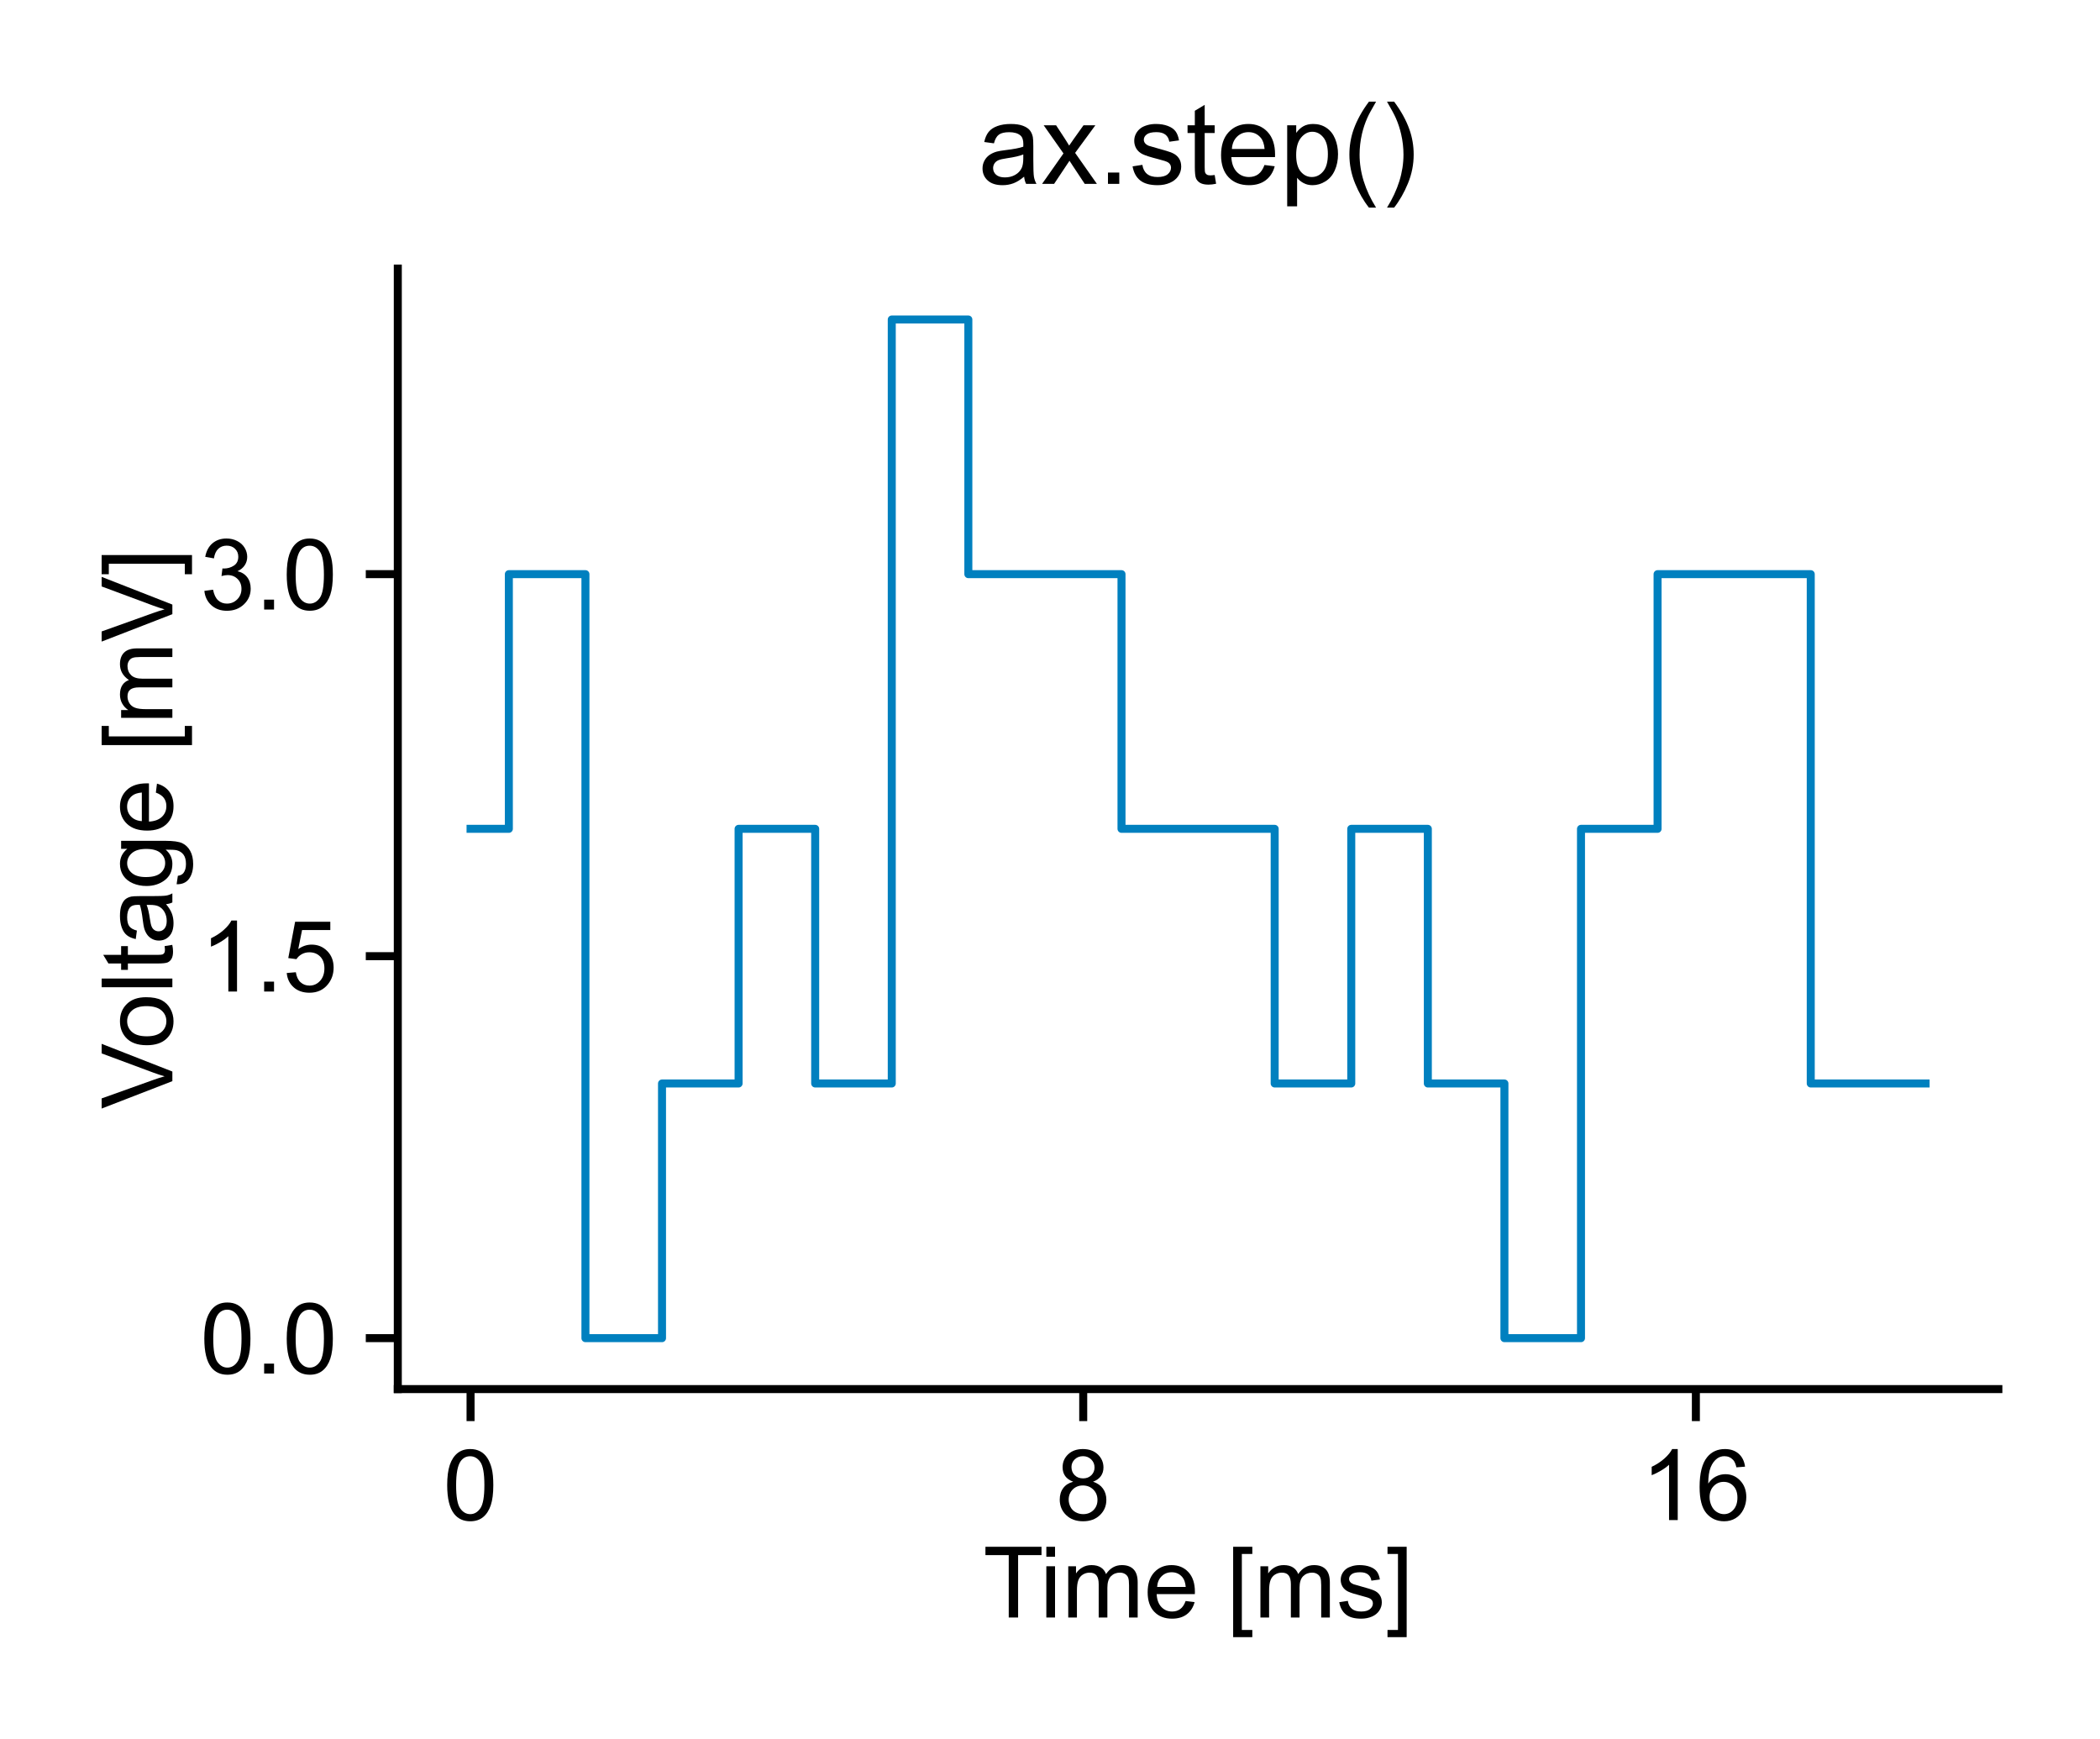
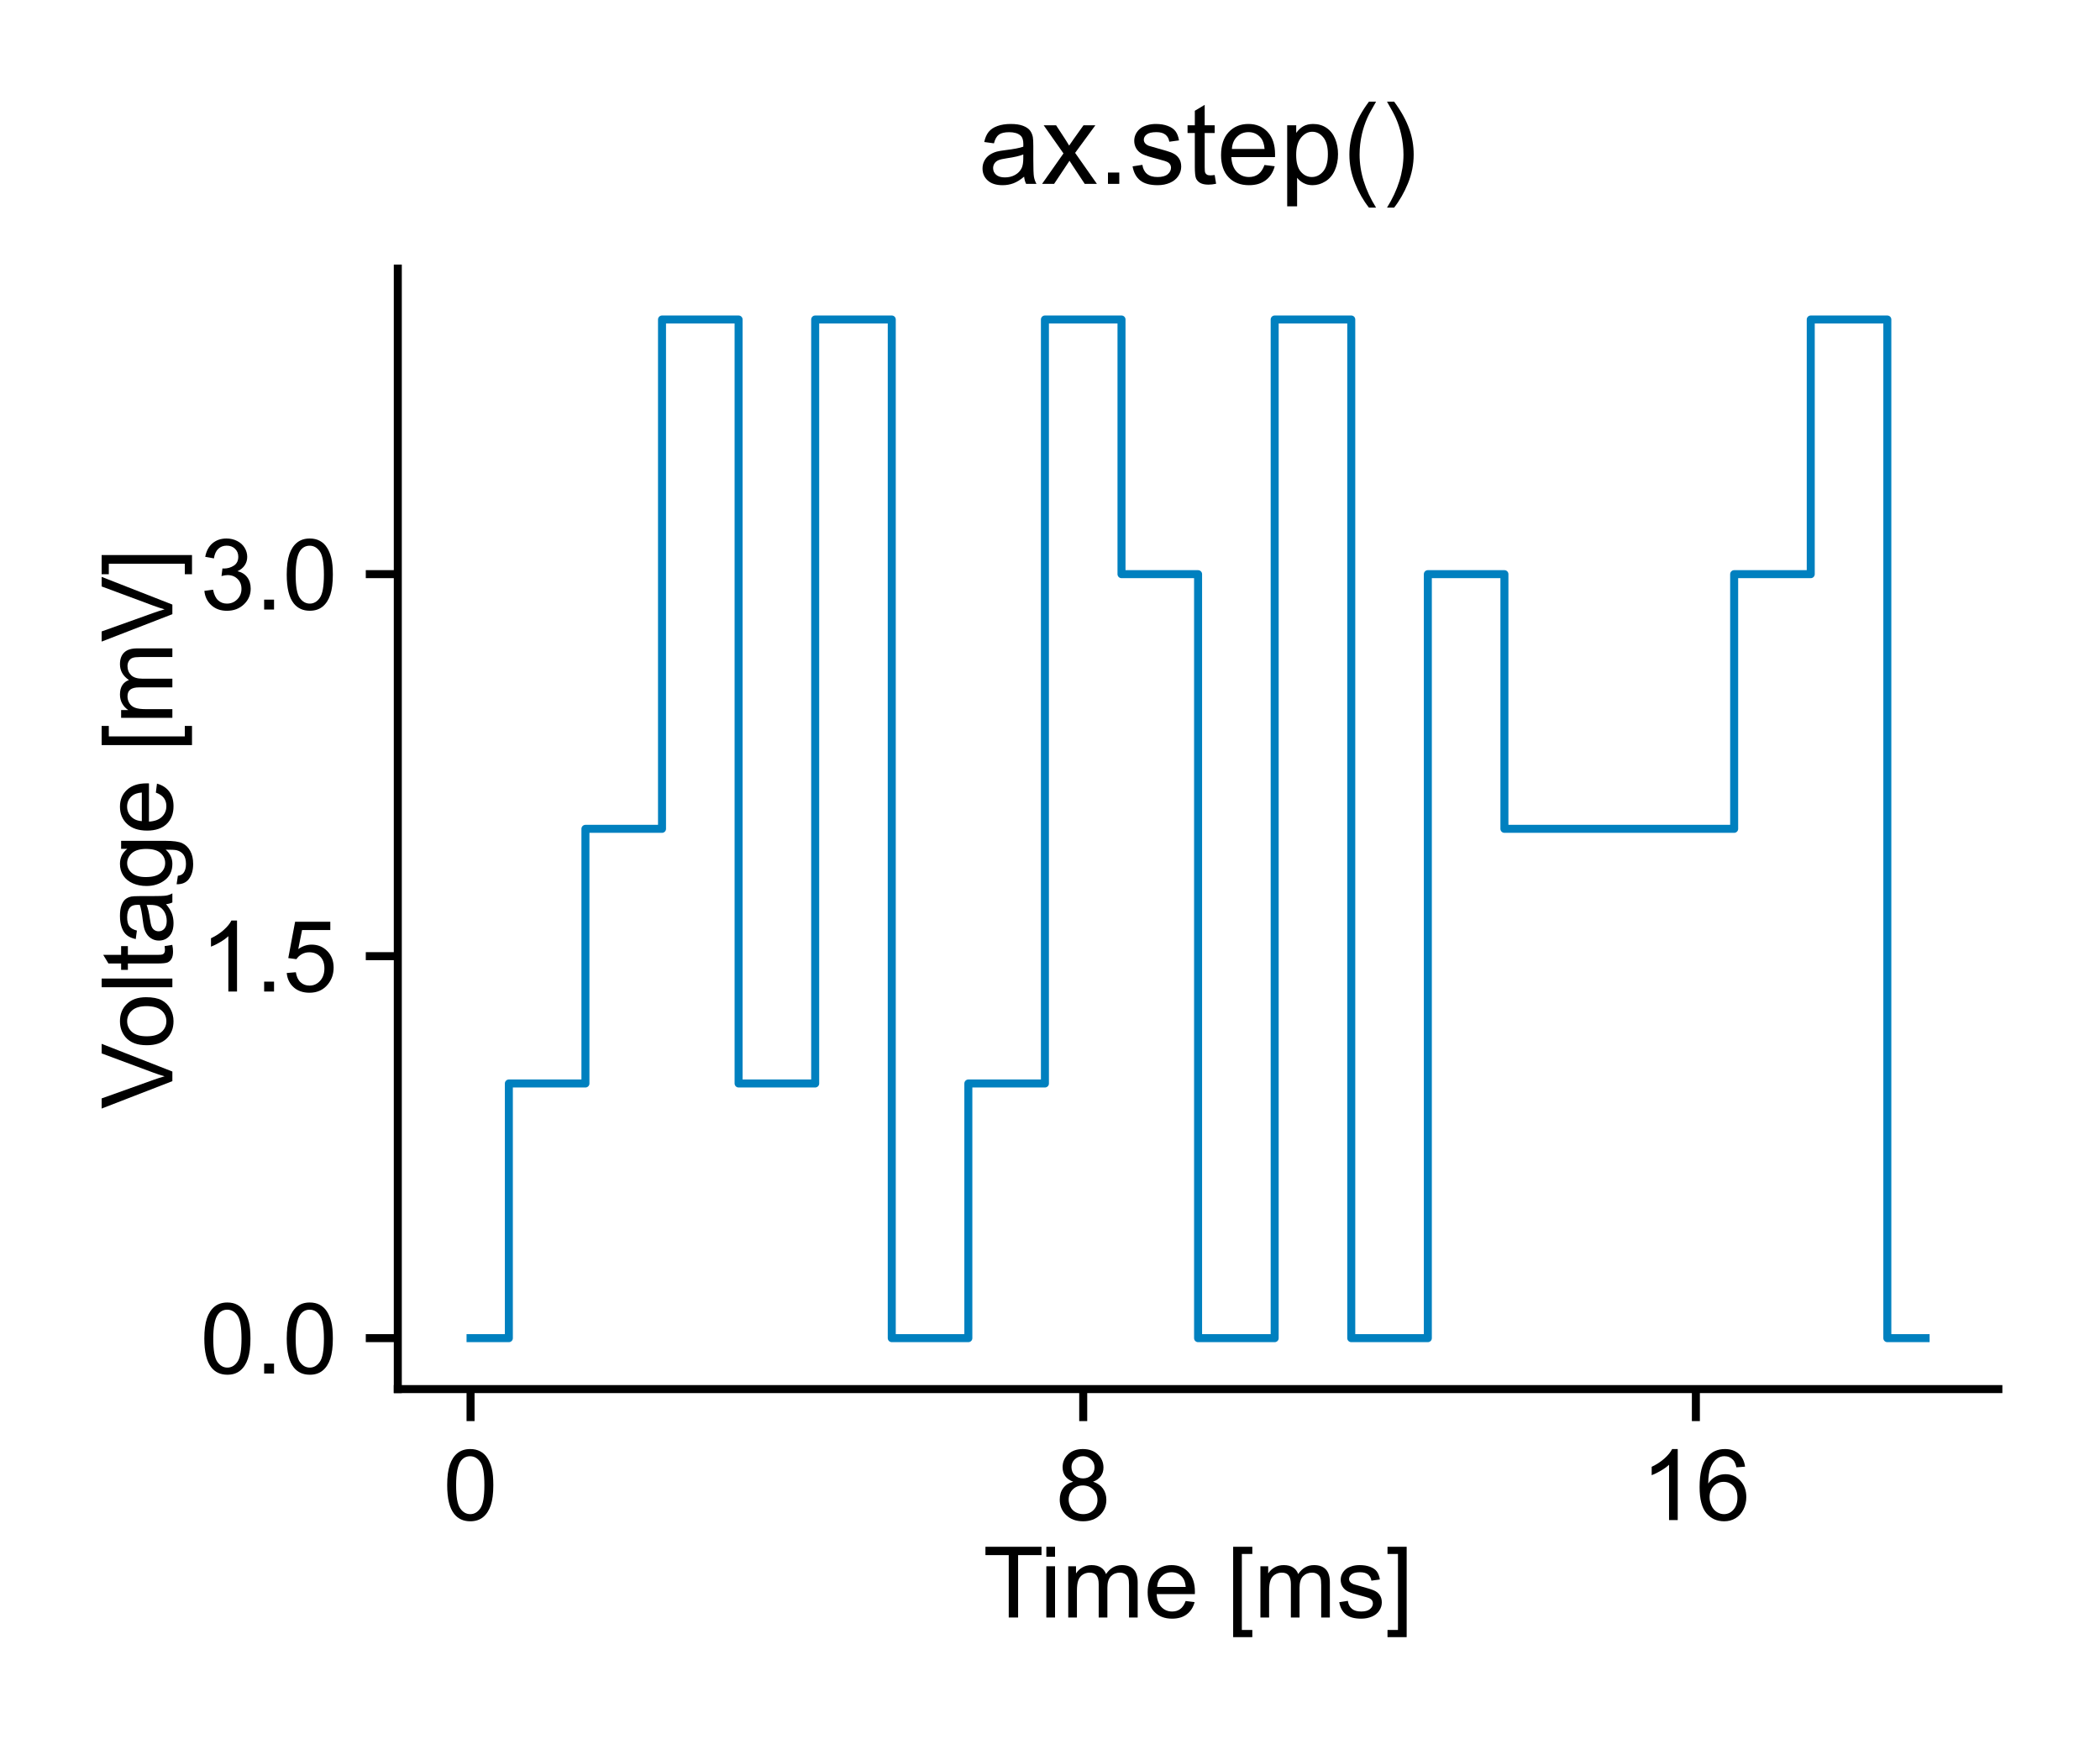
<svg xmlns="http://www.w3.org/2000/svg" xmlns:xlink="http://www.w3.org/1999/xlink" width="148.767pt" height="123.165pt" viewBox="0 0 148.767 123.165" version="1.1">
  <defs>
    <style type="text/css">*{stroke-linejoin: round; stroke-linecap: butt}</style>
  </defs>
  <g id="figure_1">
    <g id="patch_1">
      <path d="M 0 123.165  L 148.767 123.165  L 148.767 0  L 0 0  L 0 123.165  z " style="fill: none; opacity: 0" />
    </g>
    <g id="axes_1">
      <g id="patch_2">
        <path d="M 28.181 98.394  L 141.567 98.394  L 141.567 19.024  L 28.181 19.024  L 28.181 98.394  z " style="fill: none; opacity: 0" />
      </g>
      <g id="line2d_1">
-         <path d="M 33.335 58.709  L 36.048 58.709  L 36.048 40.67  L 41.473 40.67  L 41.473 94.786  L 46.898 94.786  L 46.898 76.747  L 52.323 76.747  L 52.323 58.709  L 57.749 58.709  L 57.749 76.747  L 63.174 76.747  L 63.174 22.631  L 68.599 22.631  L 68.599 40.67  L 74.024 40.67  L 74.024 40.67  L 79.449 40.67  L 79.449 58.709  L 84.874 58.709  L 84.874 58.709  L 90.3 58.709  L 90.3 76.747  L 95.725 76.747  L 95.725 58.709  L 101.15 58.709  L 101.15 76.747  L 106.575 76.747  L 106.575 94.786  L 112 94.786  L 112 58.709  L 117.425 58.709  L 117.425 40.67  L 122.85 40.67  L 122.85 40.67  L 128.276 40.67  L 128.276 76.747  L 133.701 76.747  L 133.701 76.747  L 136.413 76.747  " clip-path="url(#p93c2b97bd5)" style="fill: none; stroke: #0080bf; stroke-width: 0.567; stroke-linecap: square" />
+         <path d="M 33.335 94.786  L 36.048 94.786  L 36.048 76.747  L 41.473 76.747  L 41.473 58.709  L 46.898 58.709  L 46.898 22.631  L 52.323 22.631  L 52.323 76.747  L 57.749 76.747  L 57.749 22.631  L 63.174 22.631  L 63.174 94.786  L 68.599 94.786  L 68.599 76.747  L 74.024 76.747  L 74.024 22.631  L 79.449 22.631  L 79.449 40.67  L 84.874 40.67  L 84.874 94.786  L 90.3 94.786  L 90.3 22.631  L 95.725 22.631  L 95.725 94.786  L 101.15 94.786  L 101.15 40.67  L 106.575 40.67  L 106.575 58.709  L 112 58.709  L 112 58.709  L 117.425 58.709  L 117.425 58.709  L 122.85 58.709  L 122.85 40.67  L 128.276 40.67  L 128.276 22.631  L 133.701 22.631  L 133.701 94.786  L 136.413 94.786  " clip-path="url(#pd7c1f9b22b)" style="fill: none; stroke: #0080bf; stroke-width: 0.567; stroke-linecap: square" />
      </g>
      <g id="matplotlib.axis_1">
        <g id="xtick_1">
          <g id="line2d_2">
            <defs>
-               <path id="m013a5cc8f8" d="M 0 0  L 0 2.268  " style="stroke: #000000; stroke-width: 0.567" />
-             </defs>
-             <g>
-               <use xlink:href="#m013a5cc8f8" x="33.335" y="98.394" style="stroke: #000000; stroke-width: 0.567" />
+               <path id="m672ec4b47c" d="M 0 0  L 0 2.268  " style="stroke: #000000; stroke-width: 0.567" />
+             </defs>
+             <g>
+               <use xlink:href="#m672ec4b47c" x="33.335" y="98.394" style="stroke: #000000; stroke-width: 0.567" />
            </g>
          </g>
          <g id="text_1">
            <g transform="translate(31.38904 107.672) scale(0.07 -0.07)">
              <defs>
                <path id="ArialMT-30" d="M 266 2259  Q 266 3072 433 3567  Q 600 4063 929 4331  Q 1259 4600 1759 4600  Q 2128 4600 2406 4451  Q 2684 4303 2865 4023  Q 3047 3744 3150 3342  Q 3253 2941 3253 2259  Q 3253 1453 3087 958  Q 2922 463 2592 192  Q 2263 -78 1759 -78  Q 1097 -78 719 397  Q 266 969 266 2259  z M 844 2259  Q 844 1131 1108 757  Q 1372 384 1759 384  Q 2147 384 2411 759  Q 2675 1134 2675 2259  Q 2675 3391 2411 3762  Q 2147 4134 1753 4134  Q 1366 4134 1134 3806  Q 844 3388 844 2259  z " transform="scale(0.015625)" />
              </defs>
              <use xlink:href="#ArialMT-30" />
            </g>
          </g>
        </g>
        <g id="xtick_2">
          <g id="line2d_3">
            <g>
-               <use xlink:href="#m013a5cc8f8" x="76.737" y="98.394" style="stroke: #000000; stroke-width: 0.567" />
+               <use xlink:href="#m672ec4b47c" x="76.737" y="98.394" style="stroke: #000000; stroke-width: 0.567" />
            </g>
          </g>
          <g id="text_2">
            <g transform="translate(74.79031 107.672) scale(0.07 -0.07)">
              <defs>
                <path id="ArialMT-38" d="M 1131 2484  Q 781 2613 612 2850  Q 444 3088 444 3419  Q 444 3919 803 4259  Q 1163 4600 1759 4600  Q 2359 4600 2725 4251  Q 3091 3903 3091 3403  Q 3091 3084 2923 2848  Q 2756 2613 2416 2484  Q 2838 2347 3058 2040  Q 3278 1734 3278 1309  Q 3278 722 2862 322  Q 2447 -78 1769 -78  Q 1091 -78 675 323  Q 259 725 259 1325  Q 259 1772 486 2073  Q 713 2375 1131 2484  z M 1019 3438  Q 1019 3113 1228 2906  Q 1438 2700 1772 2700  Q 2097 2700 2305 2904  Q 2513 3109 2513 3406  Q 2513 3716 2298 3927  Q 2084 4138 1766 4138  Q 1444 4138 1231 3931  Q 1019 3725 1019 3438  z M 838 1322  Q 838 1081 952 856  Q 1066 631 1291 507  Q 1516 384 1775 384  Q 2178 384 2440 643  Q 2703 903 2703 1303  Q 2703 1709 2433 1975  Q 2163 2241 1756 2241  Q 1359 2241 1098 1978  Q 838 1716 838 1322  z " transform="scale(0.015625)" />
              </defs>
              <use xlink:href="#ArialMT-38" />
            </g>
          </g>
        </g>
        <g id="xtick_3">
          <g id="line2d_4">
            <g>
-               <use xlink:href="#m013a5cc8f8" x="120.138" y="98.394" style="stroke: #000000; stroke-width: 0.567" />
+               <use xlink:href="#m672ec4b47c" x="120.138" y="98.394" style="stroke: #000000; stroke-width: 0.567" />
            </g>
          </g>
          <g id="text_3">
            <g transform="translate(116.2453 107.672) scale(0.07 -0.07)">
              <defs>
                <path id="ArialMT-31" d="M 2384 0  L 1822 0  L 1822 3584  Q 1619 3391 1289 3197  Q 959 3003 697 2906  L 697 3450  Q 1169 3672 1522 3987  Q 1875 4303 2022 4600  L 2384 4600  L 2384 0  z " transform="scale(0.015625)" />
                <path id="ArialMT-36" d="M 3184 3459  L 2625 3416  Q 2550 3747 2413 3897  Q 2184 4138 1850 4138  Q 1581 4138 1378 3988  Q 1113 3794 959 3422  Q 806 3050 800 2363  Q 1003 2672 1297 2822  Q 1591 2972 1913 2972  Q 2475 2972 2870 2558  Q 3266 2144 3266 1488  Q 3266 1056 3080 686  Q 2894 316 2569 119  Q 2244 -78 1831 -78  Q 1128 -78 684 439  Q 241 956 241 2144  Q 241 3472 731 4075  Q 1159 4600 1884 4600  Q 2425 4600 2770 4297  Q 3116 3994 3184 3459  z M 888 1484  Q 888 1194 1011 928  Q 1134 663 1356 523  Q 1578 384 1822 384  Q 2178 384 2434 671  Q 2691 959 2691 1453  Q 2691 1928 2437 2201  Q 2184 2475 1800 2475  Q 1419 2475 1153 2201  Q 888 1928 888 1484  z " transform="scale(0.015625)" />
              </defs>
              <use xlink:href="#ArialMT-31" />
              <use xlink:href="#ArialMT-36" transform="translate(55.61523 0)" />
            </g>
          </g>
        </g>
        <g id="text_4">
          <g transform="translate(69.6461 114.5737) scale(0.07 -0.07)">
            <defs>
              <path id="ArialMT-54" d="M 1659 0  L 1659 4041  L 150 4041  L 150 4581  L 3781 4581  L 3781 4041  L 2266 4041  L 2266 0  L 1659 0  z " transform="scale(0.015625)" />
              <path id="ArialMT-69" d="M 425 3934  L 425 4581  L 988 4581  L 988 3934  L 425 3934  z M 425 0  L 425 3319  L 988 3319  L 988 0  L 425 0  z " transform="scale(0.015625)" />
              <path id="ArialMT-6d" d="M 422 0  L 422 3319  L 925 3319  L 925 2853  Q 1081 3097 1340 3245  Q 1600 3394 1931 3394  Q 2300 3394 2536 3241  Q 2772 3088 2869 2813  Q 3263 3394 3894 3394  Q 4388 3394 4653 3120  Q 4919 2847 4919 2278  L 4919 0  L 4359 0  L 4359 2091  Q 4359 2428 4304 2576  Q 4250 2725 4106 2815  Q 3963 2906 3769 2906  Q 3419 2906 3187 2673  Q 2956 2441 2956 1928  L 2956 0  L 2394 0  L 2394 2156  Q 2394 2531 2256 2718  Q 2119 2906 1806 2906  Q 1569 2906 1367 2781  Q 1166 2656 1075 2415  Q 984 2175 984 1722  L 984 0  L 422 0  z " transform="scale(0.015625)" />
              <path id="ArialMT-65" d="M 2694 1069  L 3275 997  Q 3138 488 2766 206  Q 2394 -75 1816 -75  Q 1088 -75 661 373  Q 234 822 234 1631  Q 234 2469 665 2931  Q 1097 3394 1784 3394  Q 2450 3394 2872 2941  Q 3294 2488 3294 1666  Q 3294 1616 3291 1516  L 816 1516  Q 847 969 1125 678  Q 1403 388 1819 388  Q 2128 388 2347 550  Q 2566 713 2694 1069  z M 847 1978  L 2700 1978  Q 2663 2397 2488 2606  Q 2219 2931 1791 2931  Q 1403 2931 1139 2672  Q 875 2413 847 1978  z " transform="scale(0.015625)" />
              <path id="ArialMT-20" transform="scale(0.015625)" />
              <path id="ArialMT-5b" d="M 434 -1272  L 434 4581  L 1675 4581  L 1675 4116  L 997 4116  L 997 -806  L 1675 -806  L 1675 -1272  L 434 -1272  z " transform="scale(0.015625)" />
              <path id="ArialMT-73" d="M 197 991  L 753 1078  Q 800 744 1014 566  Q 1228 388 1613 388  Q 2000 388 2187 545  Q 2375 703 2375 916  Q 2375 1106 2209 1216  Q 2094 1291 1634 1406  Q 1016 1563 777 1677  Q 538 1791 414 1992  Q 291 2194 291 2438  Q 291 2659 392 2848  Q 494 3038 669 3163  Q 800 3259 1026 3326  Q 1253 3394 1513 3394  Q 1903 3394 2198 3281  Q 2494 3169 2634 2976  Q 2775 2784 2828 2463  L 2278 2388  Q 2241 2644 2061 2787  Q 1881 2931 1553 2931  Q 1166 2931 1000 2803  Q 834 2675 834 2503  Q 834 2394 903 2306  Q 972 2216 1119 2156  Q 1203 2125 1616 2013  Q 2213 1853 2448 1751  Q 2684 1650 2818 1456  Q 2953 1263 2953 975  Q 2953 694 2789 445  Q 2625 197 2315 61  Q 2006 -75 1616 -75  Q 969 -75 630 194  Q 291 463 197 991  z " transform="scale(0.015625)" />
              <path id="ArialMT-5d" d="M 1363 -1272  L 122 -1272  L 122 -806  L 800 -806  L 800 4116  L 122 4116  L 122 4581  L 1363 4581  L 1363 -1272  z " transform="scale(0.015625)" />
            </defs>
            <use xlink:href="#ArialMT-54" />
            <use xlink:href="#ArialMT-69" transform="translate(57.33398 0)" />
            <use xlink:href="#ArialMT-6d" transform="translate(79.55078 0)" />
            <use xlink:href="#ArialMT-65" transform="translate(162.8516 0)" />
            <use xlink:href="#ArialMT-20" transform="translate(218.4668 0)" />
            <use xlink:href="#ArialMT-5b" transform="translate(246.25 0)" />
            <use xlink:href="#ArialMT-6d" transform="translate(274.0332 0)" />
            <use xlink:href="#ArialMT-73" transform="translate(357.334 0)" />
            <use xlink:href="#ArialMT-5d" transform="translate(407.334 0)" />
          </g>
        </g>
      </g>
      <g id="matplotlib.axis_2">
        <g id="ytick_1">
          <g id="line2d_5">
            <defs>
-               <path id="m9f66d89f68" d="M 0 0  L -2.268 0  " style="stroke: #000000; stroke-width: 0.567" />
-             </defs>
-             <g>
-               <use xlink:href="#m9f66d89f68" x="28.181" y="94.786" style="stroke: #000000; stroke-width: 0.567" />
+               <path id="md743337016" d="M 0 0  L -2.268 0  " style="stroke: #000000; stroke-width: 0.567" />
+             </defs>
+             <g>
+               <use xlink:href="#md743337016" x="28.181" y="94.786" style="stroke: #000000; stroke-width: 0.567" />
            </g>
          </g>
          <g id="text_5">
            <g transform="translate(14.18375 97.29133) scale(0.07 -0.07)">
              <defs>
                <path id="ArialMT-2e" d="M 581 0  L 581 641  L 1222 641  L 1222 0  L 581 0  z " transform="scale(0.015625)" />
              </defs>
              <use xlink:href="#ArialMT-30" />
              <use xlink:href="#ArialMT-2e" transform="translate(55.61523 0)" />
              <use xlink:href="#ArialMT-30" transform="translate(83.39844 0)" />
            </g>
          </g>
        </g>
        <g id="ytick_2">
          <g id="line2d_6">
            <g>
-               <use xlink:href="#m9f66d89f68" x="28.181" y="67.728" style="stroke: #000000; stroke-width: 0.567" />
+               <use xlink:href="#md743337016" x="28.181" y="67.728" style="stroke: #000000; stroke-width: 0.567" />
            </g>
          </g>
          <g id="text_6">
            <g transform="translate(14.18375 70.23335) scale(0.07 -0.07)">
              <defs>
                <path id="ArialMT-35" d="M 266 1200  L 856 1250  Q 922 819 1161 601  Q 1400 384 1738 384  Q 2144 384 2425 690  Q 2706 997 2706 1503  Q 2706 1984 2436 2262  Q 2166 2541 1728 2541  Q 1456 2541 1237 2417  Q 1019 2294 894 2097  L 366 2166  L 809 4519  L 3088 4519  L 3088 3981  L 1259 3981  L 1013 2750  Q 1425 3038 1878 3038  Q 2478 3038 2890 2622  Q 3303 2206 3303 1553  Q 3303 931 2941 478  Q 2500 -78 1738 -78  Q 1113 -78 717 272  Q 322 622 266 1200  z " transform="scale(0.015625)" />
              </defs>
              <use xlink:href="#ArialMT-31" />
              <use xlink:href="#ArialMT-2e" transform="translate(55.61523 0)" />
              <use xlink:href="#ArialMT-35" transform="translate(83.39844 0)" />
            </g>
          </g>
        </g>
        <g id="ytick_3">
          <g id="line2d_7">
            <g>
-               <use xlink:href="#m9f66d89f68" x="28.181" y="40.67" style="stroke: #000000; stroke-width: 0.567" />
+               <use xlink:href="#md743337016" x="28.181" y="40.67" style="stroke: #000000; stroke-width: 0.567" />
            </g>
          </g>
          <g id="text_7">
            <g transform="translate(14.18375 43.17537) scale(0.07 -0.07)">
              <defs>
                <path id="ArialMT-33" d="M 269 1209  L 831 1284  Q 928 806 1161 595  Q 1394 384 1728 384  Q 2125 384 2398 659  Q 2672 934 2672 1341  Q 2672 1728 2419 1979  Q 2166 2231 1775 2231  Q 1616 2231 1378 2169  L 1441 2663  Q 1497 2656 1531 2656  Q 1891 2656 2178 2843  Q 2466 3031 2466 3422  Q 2466 3731 2256 3934  Q 2047 4138 1716 4138  Q 1388 4138 1169 3931  Q 950 3725 888 3313  L 325 3413  Q 428 3978 793 4289  Q 1159 4600 1703 4600  Q 2078 4600 2393 4439  Q 2709 4278 2876 4000  Q 3044 3722 3044 3409  Q 3044 3113 2884 2869  Q 2725 2625 2413 2481  Q 2819 2388 3044 2092  Q 3269 1797 3269 1353  Q 3269 753 2831 336  Q 2394 -81 1725 -81  Q 1122 -81 723 278  Q 325 638 269 1209  z " transform="scale(0.015625)" />
              </defs>
              <use xlink:href="#ArialMT-33" />
              <use xlink:href="#ArialMT-2e" transform="translate(55.61523 0)" />
              <use xlink:href="#ArialMT-30" transform="translate(83.39844 0)" />
            </g>
          </g>
        </g>
        <g id="text_8">
          <g transform="translate(12.21047 78.55324) rotate(-90) scale(0.07 -0.07)">
            <defs>
              <path id="ArialMT-56" d="M 1803 0  L 28 4581  L 684 4581  L 1875 1253  Q 2019 853 2116 503  Q 2222 878 2363 1253  L 3600 4581  L 4219 4581  L 2425 0  L 1803 0  z " transform="scale(0.015625)" />
              <path id="ArialMT-6f" d="M 213 1659  Q 213 2581 725 3025  Q 1153 3394 1769 3394  Q 2453 3394 2887 2945  Q 3322 2497 3322 1706  Q 3322 1066 3130 698  Q 2938 331 2570 128  Q 2203 -75 1769 -75  Q 1072 -75 642 372  Q 213 819 213 1659  z M 791 1659  Q 791 1022 1069 705  Q 1347 388 1769 388  Q 2188 388 2466 706  Q 2744 1025 2744 1678  Q 2744 2294 2464 2611  Q 2184 2928 1769 2928  Q 1347 2928 1069 2612  Q 791 2297 791 1659  z " transform="scale(0.015625)" />
              <path id="ArialMT-6c" d="M 409 0  L 409 4581  L 972 4581  L 972 0  L 409 0  z " transform="scale(0.015625)" />
              <path id="ArialMT-74" d="M 1650 503  L 1731 6  Q 1494 -44 1306 -44  Q 1000 -44 831 53  Q 663 150 594 308  Q 525 466 525 972  L 525 2881  L 113 2881  L 113 3319  L 525 3319  L 525 4141  L 1084 4478  L 1084 3319  L 1650 3319  L 1650 2881  L 1084 2881  L 1084 941  Q 1084 700 1114 631  Q 1144 563 1211 522  Q 1278 481 1403 481  Q 1497 481 1650 503  z " transform="scale(0.015625)" />
              <path id="ArialMT-61" d="M 2588 409  Q 2275 144 1986 34  Q 1697 -75 1366 -75  Q 819 -75 525 192  Q 231 459 231 875  Q 231 1119 342 1320  Q 453 1522 633 1644  Q 813 1766 1038 1828  Q 1203 1872 1538 1913  Q 2219 1994 2541 2106  Q 2544 2222 2544 2253  Q 2544 2597 2384 2738  Q 2169 2928 1744 2928  Q 1347 2928 1158 2789  Q 969 2650 878 2297  L 328 2372  Q 403 2725 575 2942  Q 747 3159 1072 3276  Q 1397 3394 1825 3394  Q 2250 3394 2515 3294  Q 2781 3194 2906 3042  Q 3031 2891 3081 2659  Q 3109 2516 3109 2141  L 3109 1391  Q 3109 606 3145 398  Q 3181 191 3288 0  L 2700 0  Q 2613 175 2588 409  z M 2541 1666  Q 2234 1541 1622 1453  Q 1275 1403 1131 1340  Q 988 1278 909 1158  Q 831 1038 831 891  Q 831 666 1001 516  Q 1172 366 1500 366  Q 1825 366 2078 508  Q 2331 650 2450 897  Q 2541 1088 2541 1459  L 2541 1666  z " transform="scale(0.015625)" />
              <path id="ArialMT-67" d="M 319 -275  L 866 -356  Q 900 -609 1056 -725  Q 1266 -881 1628 -881  Q 2019 -881 2231 -725  Q 2444 -569 2519 -288  Q 2563 -116 2559 434  Q 2191 0 1641 0  Q 956 0 581 494  Q 206 988 206 1678  Q 206 2153 378 2554  Q 550 2956 876 3175  Q 1203 3394 1644 3394  Q 2231 3394 2613 2919  L 2613 3319  L 3131 3319  L 3131 450  Q 3131 -325 2973 -648  Q 2816 -972 2473 -1159  Q 2131 -1347 1631 -1347  Q 1038 -1347 672 -1080  Q 306 -813 319 -275  z M 784 1719  Q 784 1066 1043 766  Q 1303 466 1694 466  Q 2081 466 2343 764  Q 2606 1063 2606 1700  Q 2606 2309 2336 2618  Q 2066 2928 1684 2928  Q 1309 2928 1046 2623  Q 784 2319 784 1719  z " transform="scale(0.015625)" />
            </defs>
            <use xlink:href="#ArialMT-56" />
            <use xlink:href="#ArialMT-6f" transform="translate(61.19922 0)" />
            <use xlink:href="#ArialMT-6c" transform="translate(116.8145 0)" />
            <use xlink:href="#ArialMT-74" transform="translate(139.0312 0)" />
            <use xlink:href="#ArialMT-61" transform="translate(166.8145 0)" />
            <use xlink:href="#ArialMT-67" transform="translate(222.4297 0)" />
            <use xlink:href="#ArialMT-65" transform="translate(278.0449 0)" />
            <use xlink:href="#ArialMT-20" transform="translate(333.6602 0)" />
            <use xlink:href="#ArialMT-5b" transform="translate(361.4434 0)" />
            <use xlink:href="#ArialMT-6d" transform="translate(389.2266 0)" />
            <use xlink:href="#ArialMT-56" transform="translate(472.5273 0)" />
            <use xlink:href="#ArialMT-5d" transform="translate(539.2266 0)" />
          </g>
        </g>
      </g>
      <g id="text_9">
        <g transform="translate(69.315 13.02375) scale(0.08 -0.08)">
          <defs>
            <path id="ArialMT-78" d="M 47 0  L 1259 1725  L 138 3319  L 841 3319  L 1350 2541  Q 1494 2319 1581 2169  Q 1719 2375 1834 2534  L 2394 3319  L 3066 3319  L 1919 1756  L 3153 0  L 2463 0  L 1781 1031  L 1600 1309  L 728 0  L 47 0  z " transform="scale(0.015625)" />
            <path id="ArialMT-70" d="M 422 -1272  L 422 3319  L 934 3319  L 934 2888  Q 1116 3141 1344 3267  Q 1572 3394 1897 3394  Q 2322 3394 2647 3175  Q 2972 2956 3137 2557  Q 3303 2159 3303 1684  Q 3303 1175 3120 767  Q 2938 359 2589 142  Q 2241 -75 1856 -75  Q 1575 -75 1351 44  Q 1128 163 984 344  L 984 -1272  L 422 -1272  z M 931 1641  Q 931 1000 1190 694  Q 1450 388 1819 388  Q 2194 388 2461 705  Q 2728 1022 2728 1688  Q 2728 2322 2467 2637  Q 2206 2953 1844 2953  Q 1484 2953 1207 2617  Q 931 2281 931 1641  z " transform="scale(0.015625)" />
            <path id="ArialMT-28" d="M 1497 -1347  Q 1031 -759 709 28  Q 388 816 388 1659  Q 388 2403 628 3084  Q 909 3875 1497 4659  L 1900 4659  Q 1522 4009 1400 3731  Q 1209 3300 1100 2831  Q 966 2247 966 1656  Q 966 153 1900 -1347  L 1497 -1347  z " transform="scale(0.015625)" />
            <path id="ArialMT-29" d="M 791 -1347  L 388 -1347  Q 1322 153 1322 1656  Q 1322 2244 1188 2822  Q 1081 3291 891 3722  Q 769 4003 388 4659  L 791 4659  Q 1378 3875 1659 3084  Q 1900 2403 1900 1659  Q 1900 816 1576 28  Q 1253 -759 791 -1347  z " transform="scale(0.015625)" />
          </defs>
          <use xlink:href="#ArialMT-61" />
          <use xlink:href="#ArialMT-78" transform="translate(55.61523 0)" />
          <use xlink:href="#ArialMT-2e" transform="translate(105.6152 0)" />
          <use xlink:href="#ArialMT-73" transform="translate(133.3984 0)" />
          <use xlink:href="#ArialMT-74" transform="translate(183.3984 0)" />
          <use xlink:href="#ArialMT-65" transform="translate(211.1816 0)" />
          <use xlink:href="#ArialMT-70" transform="translate(266.7969 0)" />
          <use xlink:href="#ArialMT-28" transform="translate(322.4121 0)" />
          <use xlink:href="#ArialMT-29" transform="translate(355.7129 0)" />
        </g>
      </g>
      <g id="patch_3">
        <path d="M 28.181 98.394  L 28.181 19.024  " style="fill: none; stroke: #000000; stroke-width: 0.567; stroke-linejoin: miter; stroke-linecap: square" />
      </g>
      <g id="patch_4">
        <path d="M 28.181 98.394  L 141.567 98.394  " style="fill: none; stroke: #000000; stroke-width: 0.567; stroke-linejoin: miter; stroke-linecap: square" />
      </g>
    </g>
  </g>
  <defs>
-     <clipPath id="p93c2b97bd5">
+     <clipPath id="pd7c1f9b22b">
      <rect x="28.181" y="19.024" width="113.386" height="79.37" />
    </clipPath>
  </defs>
</svg>
